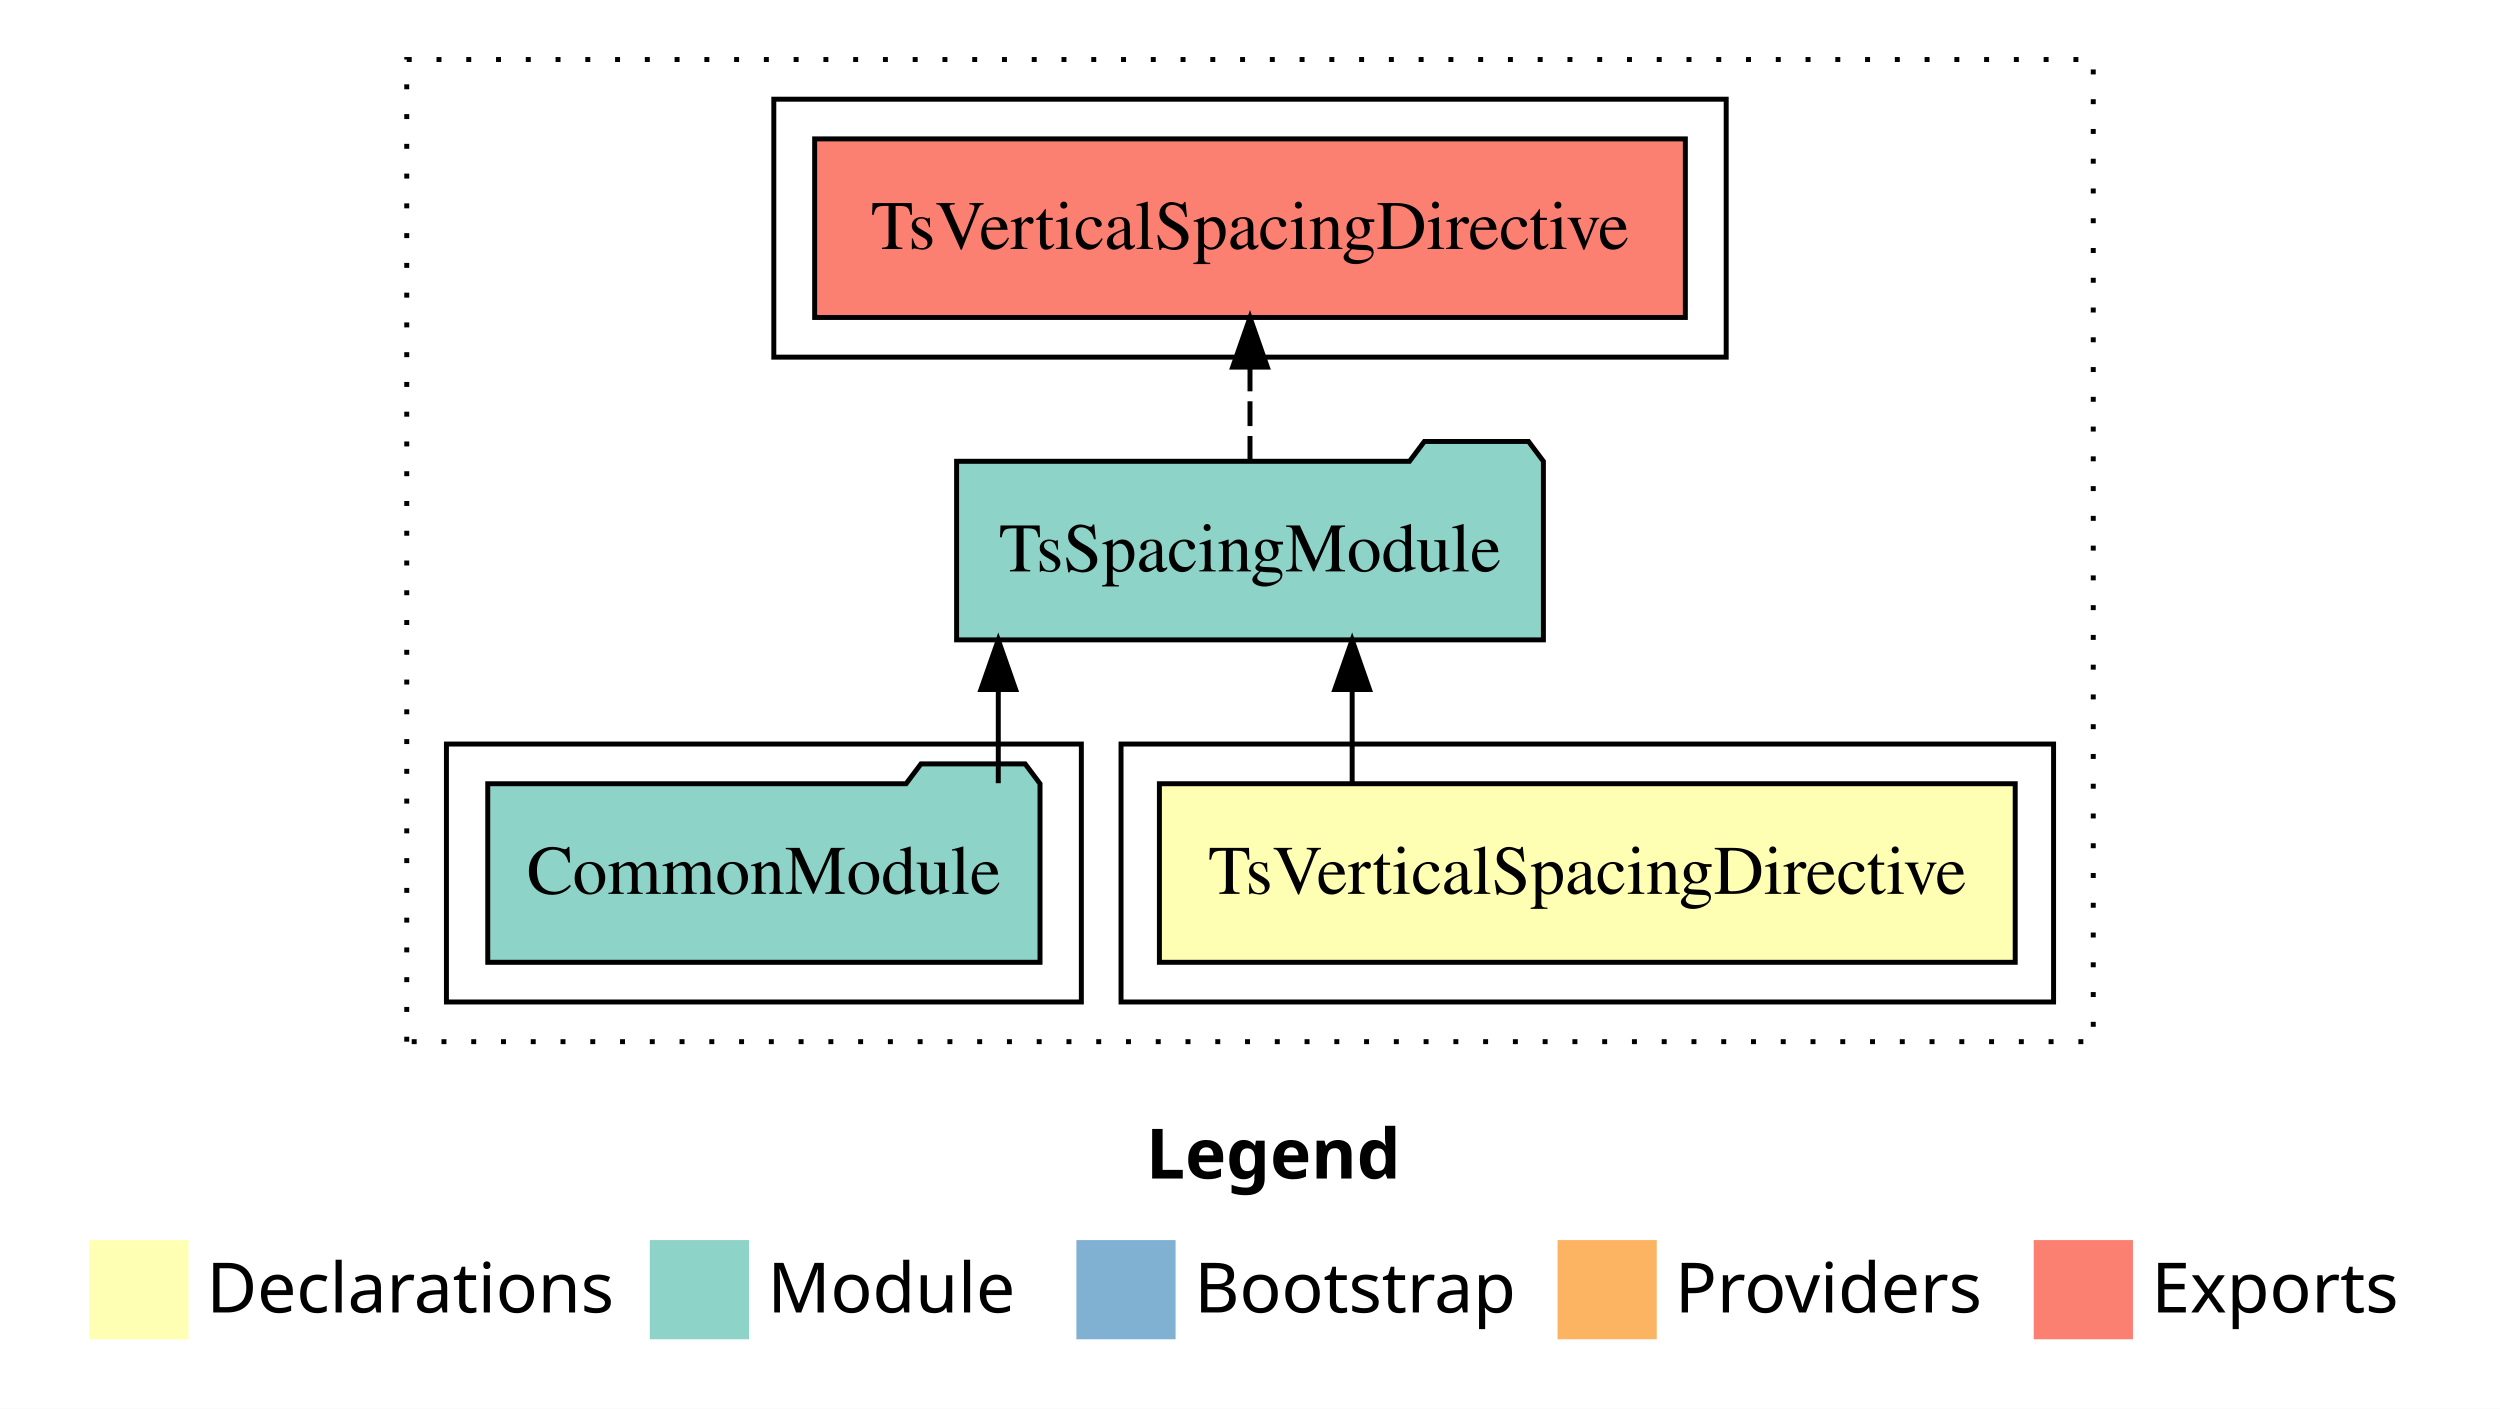
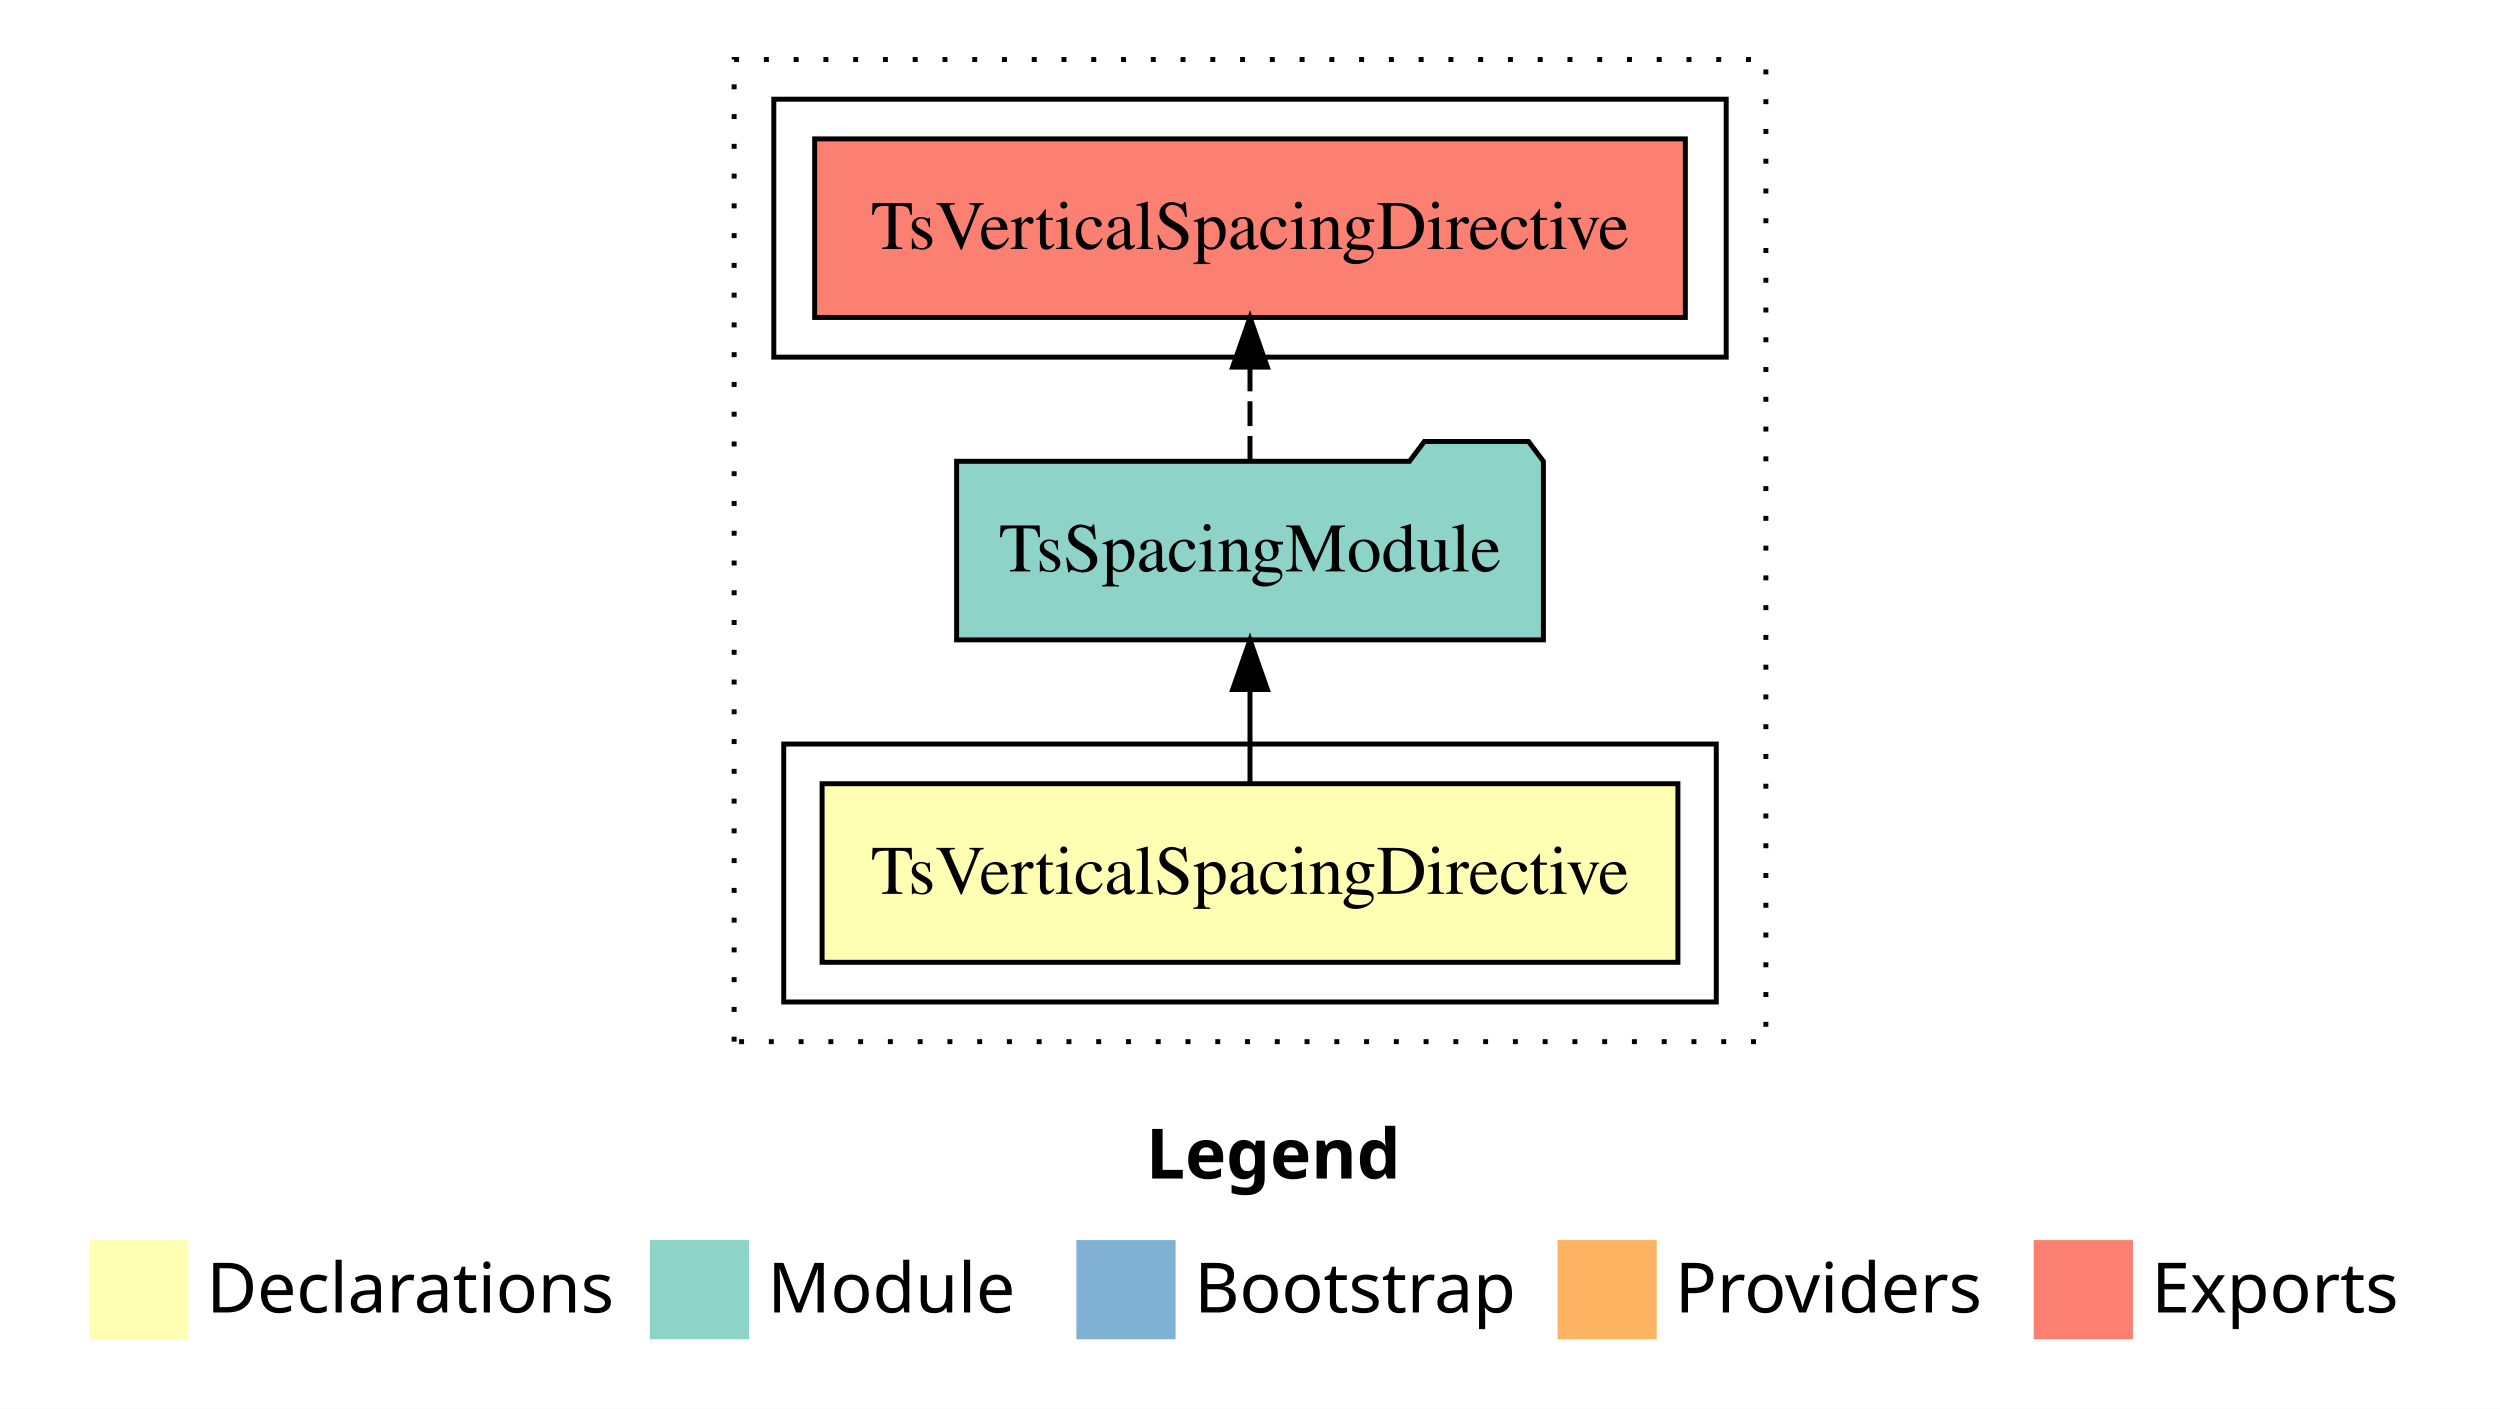
<svg xmlns="http://www.w3.org/2000/svg" width="504pt" height="284pt" viewBox="0.00 0.00 504.00 284.00">
  <g id="graph0" class="graph" transform="scale(1 1) rotate(0) translate(4 280)">
    <polygon fill="#ffffff" stroke="transparent" points="-4,4 -4,-280 500,-280 500,4 -4,4" />
    <text text-anchor="start" x="227.009" y="-42.4" font-family="sans-serif" font-weight="bold" font-size="14.00" fill="#000000">Legend</text>
    <polygon fill="#ffffb3" stroke="transparent" points="14,-10 14,-30 34,-30 34,-10 14,-10" />
    <text text-anchor="start" x="37.629" y="-15.4" font-family="sans-serif" font-size="14.00" fill="#000000">  Declarations</text>
    <polygon fill="#8dd3c7" stroke="transparent" points="127,-10 127,-30 147,-30 147,-10 127,-10" />
    <text text-anchor="start" x="150.725" y="-15.4" font-family="sans-serif" font-size="14.00" fill="#000000">  Module</text>
    <polygon fill="#80b1d3" stroke="transparent" points="213,-10 213,-30 233,-30 233,-10 213,-10" />
    <text text-anchor="start" x="236.781" y="-15.4" font-family="sans-serif" font-size="14.00" fill="#000000">  Bootstrap</text>
    <polygon fill="#fdb462" stroke="transparent" points="310,-10 310,-30 330,-30 330,-10 310,-10" />
    <text text-anchor="start" x="333.673" y="-15.4" font-family="sans-serif" font-size="14.00" fill="#000000">  Providers</text>
    <polygon fill="#fb8072" stroke="transparent" points="406,-10 406,-30 426,-30 426,-10 406,-10" />
    <text text-anchor="start" x="429.726" y="-15.4" font-family="sans-serif" font-size="14.00" fill="#000000">  Exports</text>
    <g id="clust1" class="cluster">
-       <polygon fill="none" stroke="#000000" stroke-dasharray="1,5" points="78,-70 78,-268 418,-268 418,-70 78,-70" />
+       <polygon fill="none" stroke="#000000" stroke-dasharray="1,5" points="144,-70 144,-268 352,-268 352,-70 144,-70" />
    </g>
    <g id="clust2" class="cluster">
-       <polygon fill="none" stroke="#000000" points="222,-78 222,-130 410,-130 410,-78 222,-78" />
-     </g>
-     <g id="clust4" class="cluster">
-       <polygon fill="none" stroke="#000000" points="86,-78 86,-130 214,-130 214,-78 86,-78" />
+       <polygon fill="none" stroke="#000000" points="154,-78 154,-130 342,-130 342,-78 154,-78" />
    </g>
    <g id="clust5" class="cluster">
      <polygon fill="none" stroke="#000000" points="152,-208 152,-260 344,-260 344,-208 152,-208" />
    </g>
    <g id="node1" class="node">
-       <polygon fill="#ffffb3" stroke="#000000" points="402.265,-122 229.735,-122 229.735,-86 402.265,-86 402.265,-122" />
-       <text text-anchor="middle" x="316" y="-99.8" font-family="Times,serif" font-size="14.00" fill="#000000">TsVerticalSpacingDirective</text>
+       <polygon fill="#ffffb3" stroke="#000000" points="334.265,-122 161.735,-122 161.735,-86 334.265,-86 334.265,-122" />
+       <text text-anchor="middle" x="248" y="-99.8" font-family="Times,serif" font-size="14.00" fill="#000000">TsVerticalSpacingDirective</text>
    </g>
    <g id="node2" class="node">
      <polygon fill="#8dd3c7" stroke="#000000" points="307.15,-187 304.15,-191 283.15,-191 280.15,-187 188.85,-187 188.85,-151 307.15,-151 307.15,-187" />
      <text text-anchor="middle" x="248" y="-164.8" font-family="Times,serif" font-size="14.00" fill="#000000">TsSpacingModule</text>
    </g>
    <g id="edge1" class="edge">
-       <path fill="none" stroke="#000000" d="M268.596,-122.106C268.596,-122.106 268.596,-140.991 268.596,-140.991" />
-       <polygon fill="#000000" stroke="#000000" points="265.096,-140.991 268.596,-150.991 272.096,-140.991 265.096,-140.991" />
+       <path fill="none" stroke="#000000" d="M248,-122.106C248,-122.106 248,-140.991 248,-140.991" />
+       <polygon fill="#000000" stroke="#000000" points="244.5,-140.991 248,-150.991 251.5,-140.991 244.5,-140.991" />
    </g>
-     <g id="node4" class="node">
+     <g id="node3" class="node">
      <polygon fill="#fb8072" stroke="#000000" points="335.765,-252 160.235,-252 160.235,-216 335.765,-216 335.765,-252" />
      <text text-anchor="middle" x="248" y="-229.8" font-family="Times,serif" font-size="14.00" fill="#000000">TsVerticalSpacingDirective </text>
    </g>
-     <g id="edge3" class="edge">
+     <g id="edge2" class="edge">
      <path fill="none" stroke="#000000" stroke-dasharray="5,2" d="M248,-187.106C248,-187.106 248,-205.991 248,-205.991" />
      <polygon fill="#000000" stroke="#000000" points="244.5,-205.991 248,-215.991 251.5,-205.991 244.5,-205.991" />
    </g>
-     <g id="node3" class="node">
-       <polygon fill="#8dd3c7" stroke="#000000" points="205.668,-122 202.668,-126 181.668,-126 178.668,-122 94.332,-122 94.332,-86 205.668,-86 205.668,-122" />
-       <text text-anchor="middle" x="150" y="-99.8" font-family="Times,serif" font-size="14.00" fill="#000000">CommonModule</text>
-     </g>
-     <g id="edge2" class="edge">
-       <path fill="none" stroke="#000000" d="M197.255,-122.106C197.255,-122.106 197.255,-140.991 197.255,-140.991" />
-       <polygon fill="#000000" stroke="#000000" points="193.755,-140.991 197.255,-150.991 200.755,-140.991 193.755,-140.991" />
-     </g>
  </g>
</svg>
